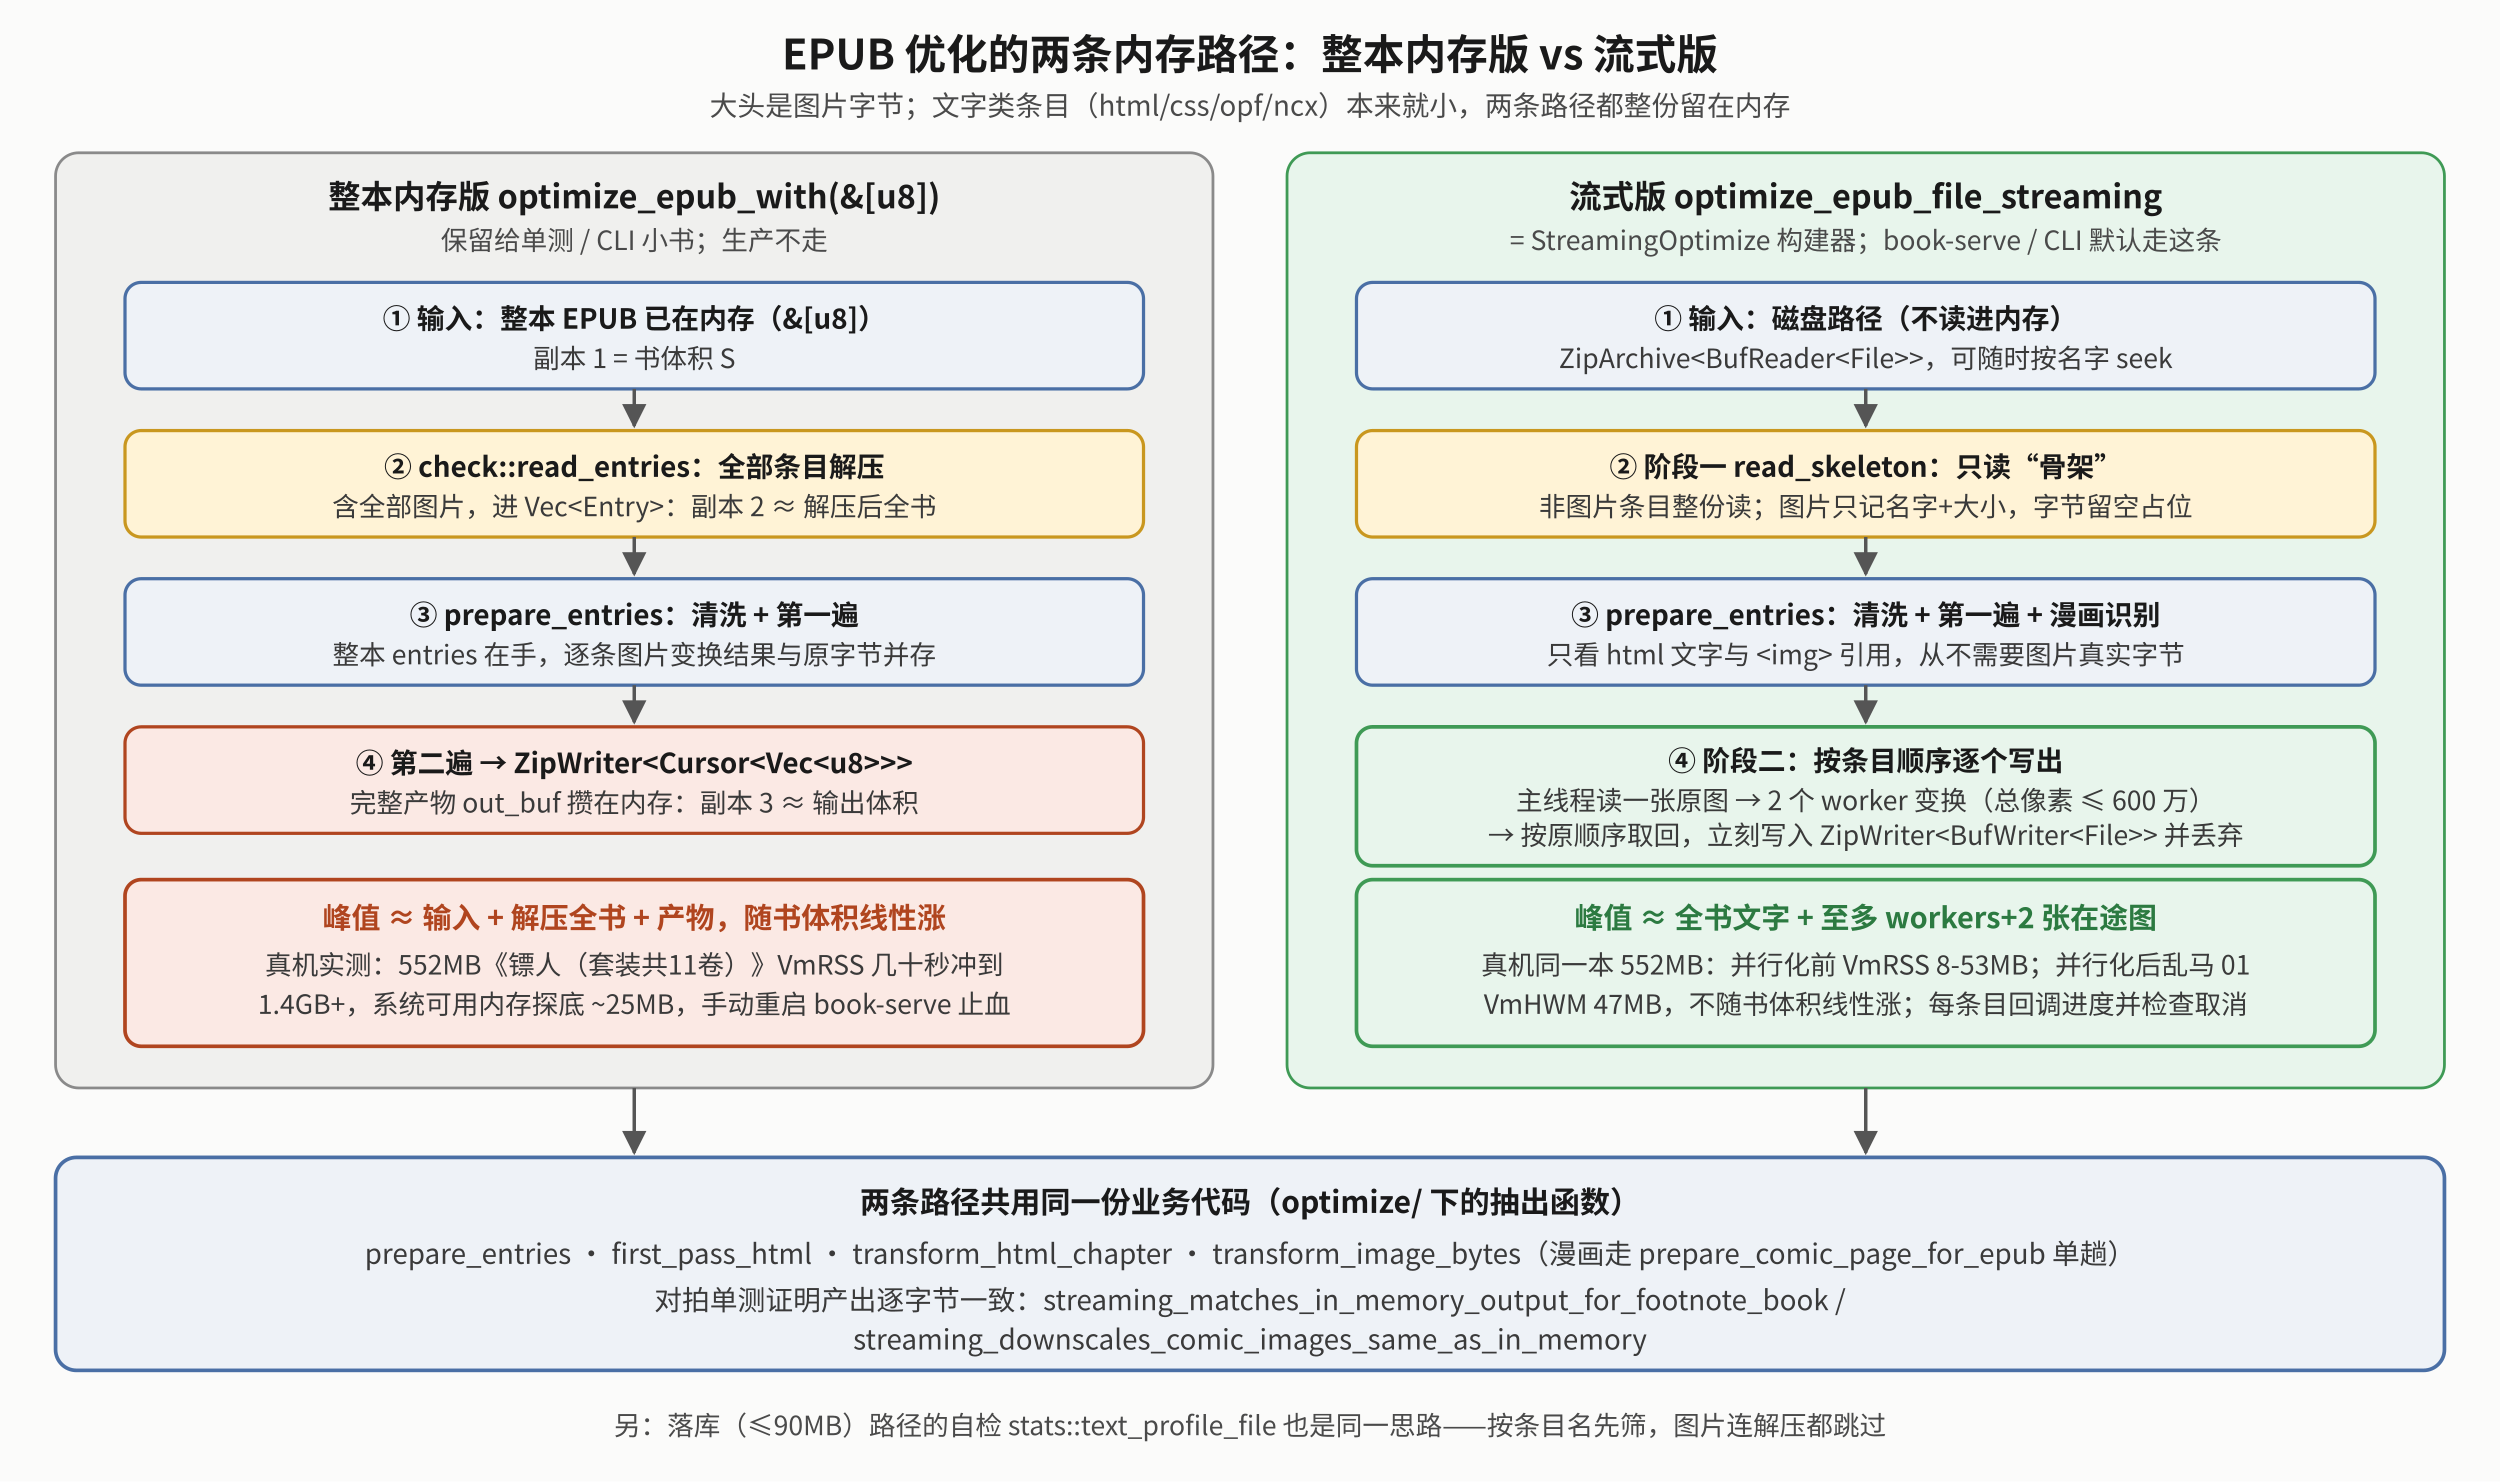
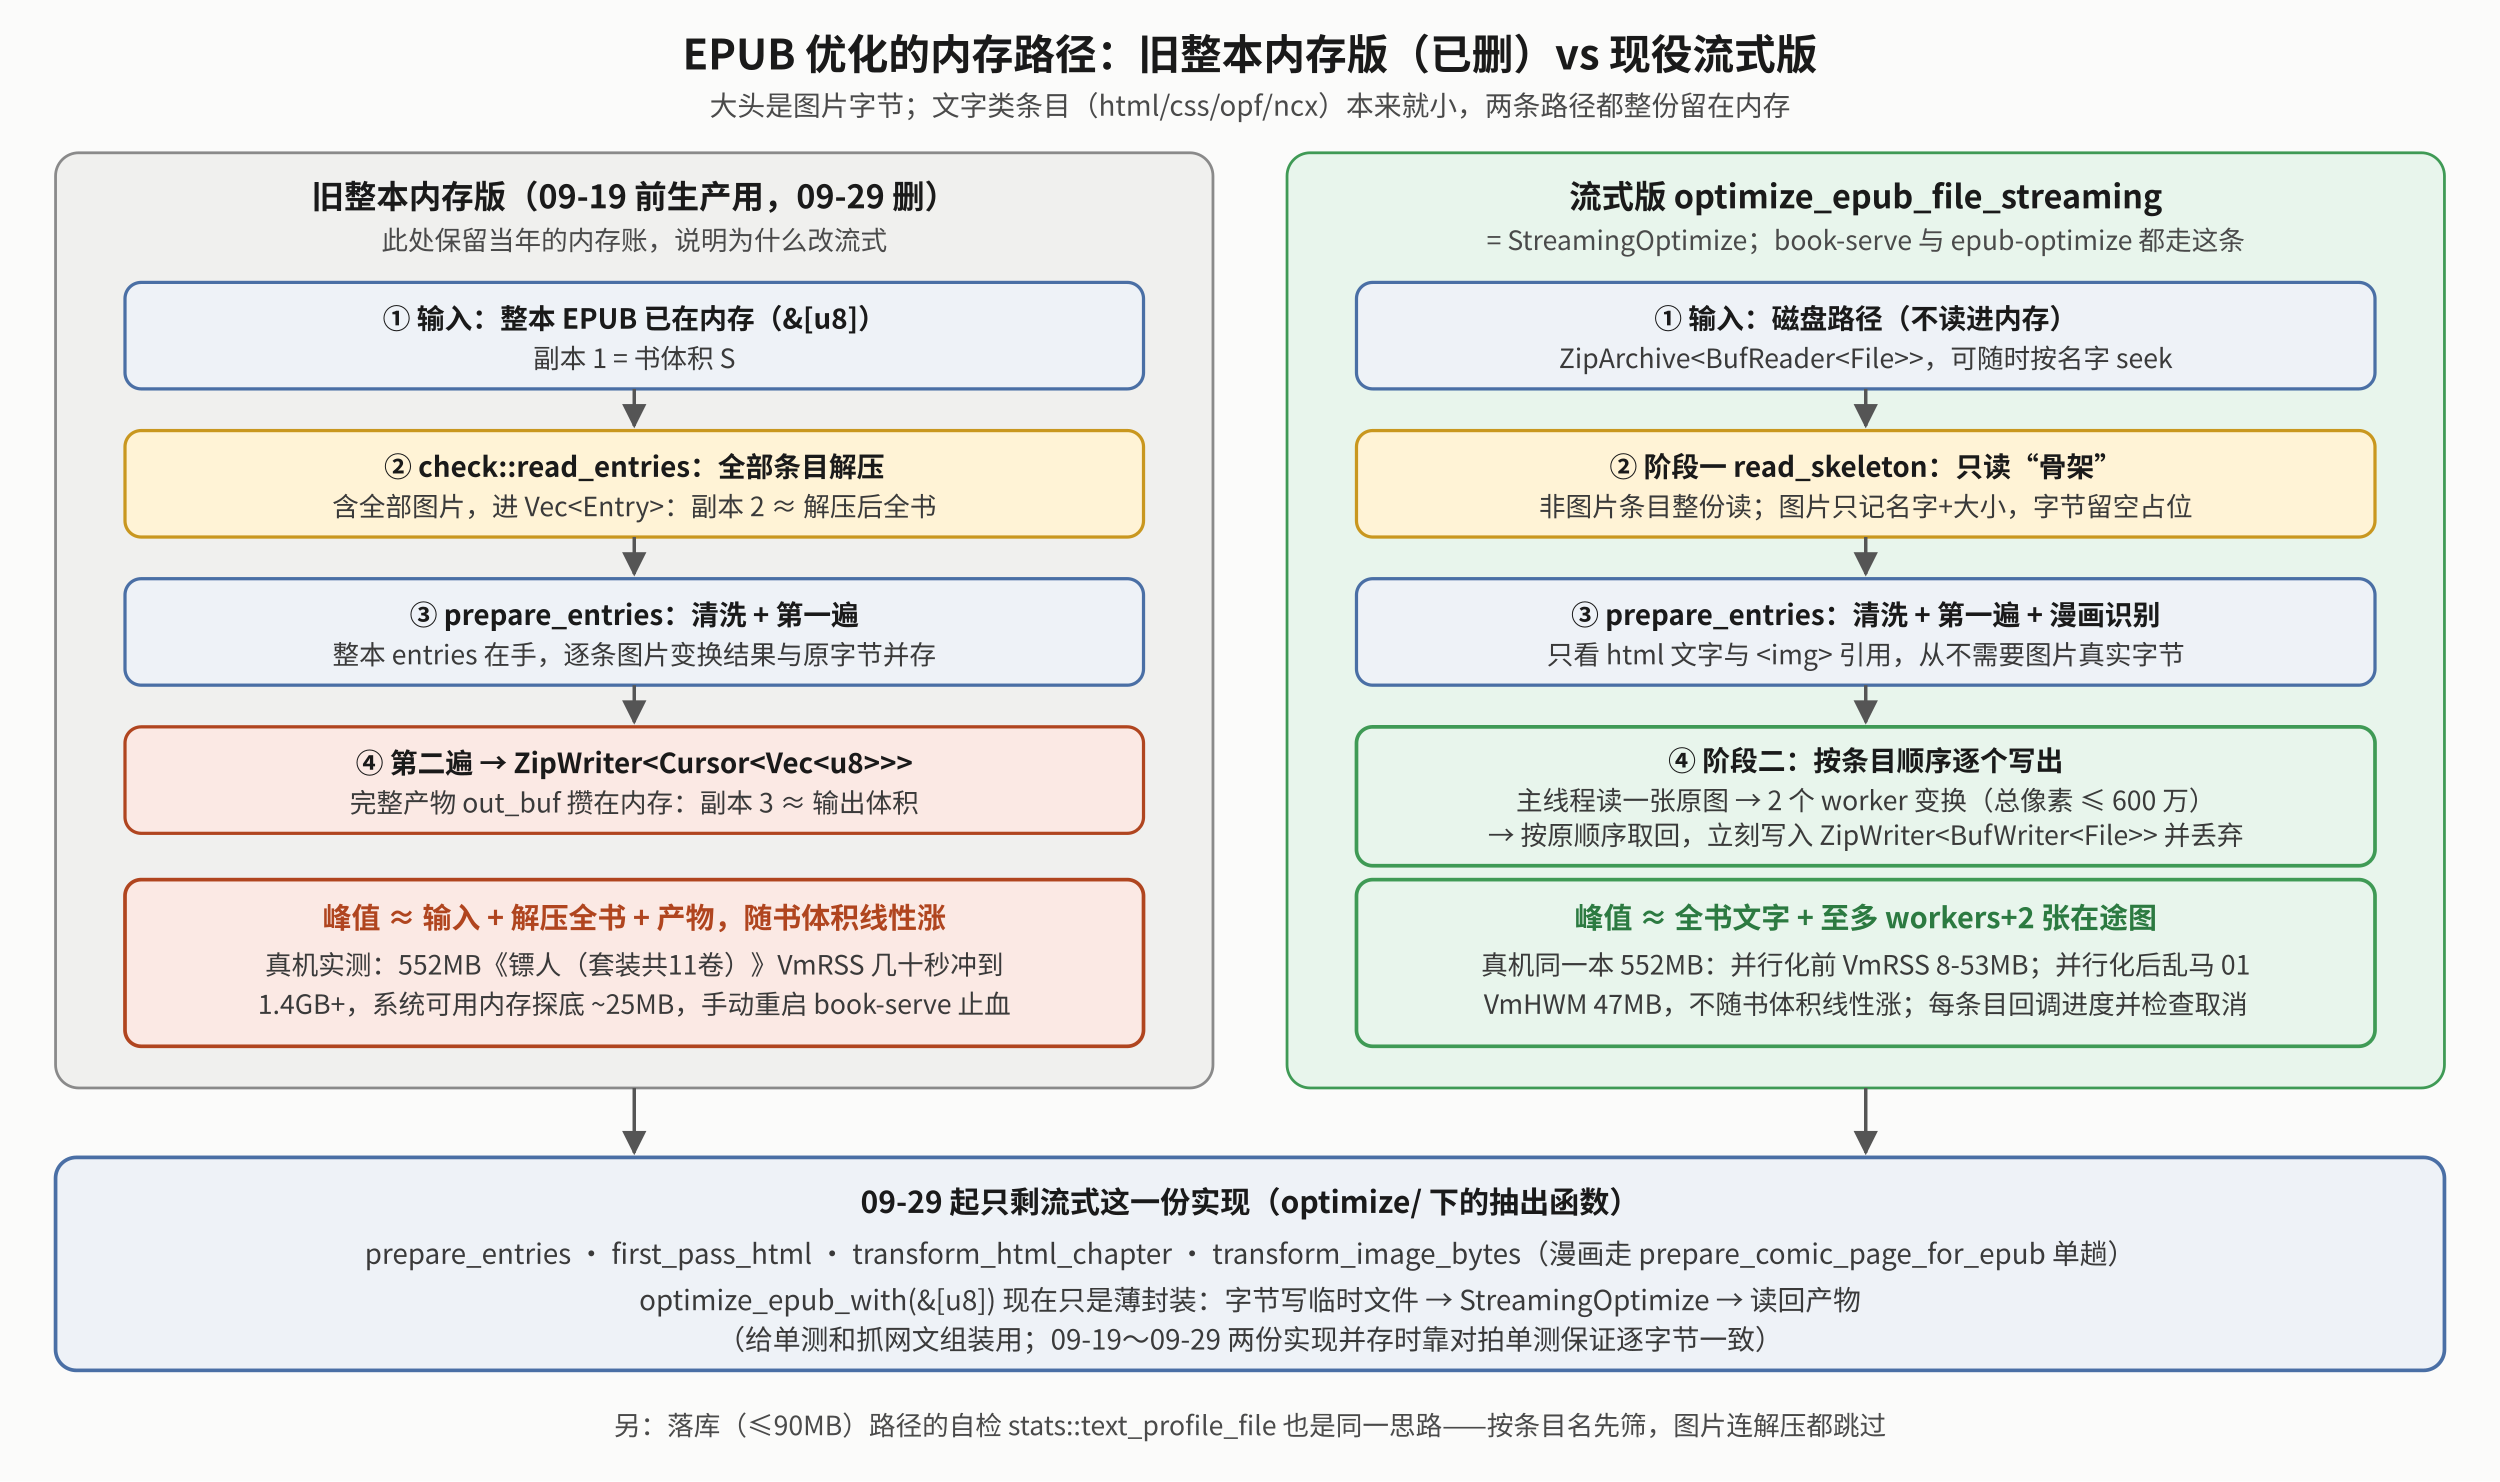
<svg xmlns="http://www.w3.org/2000/svg" viewBox="0 0 1080 640" font-family="Noto Sans CJK SC, sans-serif">
  <defs>
    <marker id="svi-arrow" viewBox="0 0 10 10" refX="9" refY="5" markerWidth="7" markerHeight="7" orient="auto-start-reverse">
      <path d="M0,0 L10,5 L0,10 z" fill="#555" />
    </marker>
  </defs>
  <rect x="0" y="0" width="1080" height="640" fill="#fbfbfa" />
-   <text x="540" y="30" text-anchor="middle" font-size="18" font-weight="bold" fill="#1a1a1a">EPUB 优化的两条内存路径：整本内存版 vs 流式版</text>
+   <text x="540" y="30" text-anchor="middle" font-size="18" font-weight="bold" fill="#1a1a1a">EPUB 优化的内存路径：旧整本内存版（已删）vs 现役流式版</text>
  <text x="540" y="50" text-anchor="middle" font-size="12" fill="#4a4a4a">大头是图片字节；文字类条目（html/css/opf/ncx）本来就小，两条路径都整份留在内存</text>
  <rect x="24" y="66" width="500" height="404" rx="10" fill="#f0f0ee" stroke="#8a8a8a" stroke-width="1.2" />
-   <text x="274" y="90" text-anchor="middle" font-size="14" font-weight="bold" fill="#1a1a1a">整本内存版 optimize_epub_with(&amp;[u8])</text>
-   <text x="274" y="108" text-anchor="middle" font-size="11.5" fill="#4a4a4a">保留给单测 / CLI 小书；生产不走</text>
+   <text x="274" y="90" text-anchor="middle" font-size="14" font-weight="bold" fill="#1a1a1a">旧整本内存版（09-19 前生产用，09-29 删）</text>
+   <text x="274" y="108" text-anchor="middle" font-size="11.5" fill="#4a4a4a">此处保留当年的内存账，说明为什么改流式</text>
  <rect x="54" y="122" width="440" height="46" rx="7" fill="#eef2f7" stroke="#4a6fa5" stroke-width="1.4" />
  <text x="274" y="142" text-anchor="middle" font-size="12" font-weight="bold" fill="#1a1a1a">① 输入：整本 EPUB 已在内存（&amp;[u8]）</text>
  <text x="274" y="159" text-anchor="middle" font-size="11.5" fill="#3a3a3a">副本 1 = 书体积 S</text>
  <line x1="274" y1="168" x2="274" y2="184" stroke="#555" stroke-width="1.5" marker-end="url(#svi-arrow)" />
  <rect x="54" y="186" width="440" height="46" rx="7" fill="#fff3d6" stroke="#c9971f" stroke-width="1.4" />
  <text x="274" y="206" text-anchor="middle" font-size="12" font-weight="bold" fill="#1a1a1a">② check::read_entries：全部条目解压</text>
  <text x="274" y="223" text-anchor="middle" font-size="11.5" fill="#3a3a3a">含全部图片，进 Vec&lt;Entry&gt;：副本 2 ≈ 解压后全书</text>
  <line x1="274" y1="232" x2="274" y2="248" stroke="#555" stroke-width="1.5" marker-end="url(#svi-arrow)" />
  <rect x="54" y="250" width="440" height="46" rx="7" fill="#eef2f7" stroke="#4a6fa5" stroke-width="1.4" />
  <text x="274" y="270" text-anchor="middle" font-size="12" font-weight="bold" fill="#1a1a1a">③ prepare_entries：清洗 + 第一遍</text>
  <text x="274" y="287" text-anchor="middle" font-size="11.5" fill="#3a3a3a">整本 entries 在手，逐条图片变换结果与原字节并存</text>
  <line x1="274" y1="296" x2="274" y2="312" stroke="#555" stroke-width="1.5" marker-end="url(#svi-arrow)" />
  <rect x="54" y="314" width="440" height="46" rx="7" fill="#fbe9e4" stroke="#b0451f" stroke-width="1.4" />
  <text x="274" y="334" text-anchor="middle" font-size="12" font-weight="bold" fill="#1a1a1a">④ 第二遍 → ZipWriter&lt;Cursor&lt;Vec&lt;u8&gt;&gt;&gt;</text>
  <text x="274" y="351" text-anchor="middle" font-size="11.5" fill="#3a3a3a">完整产物 out_buf 攒在内存：副本 3 ≈ 输出体积</text>
  <rect x="54" y="380" width="440" height="72" rx="7" fill="#fbe9e4" stroke="#b0451f" stroke-width="1.6" />
  <text x="274" y="401" text-anchor="middle" font-size="12.5" font-weight="bold" fill="#b0451f">峰值 ≈ 输入 + 解压全书 + 产物，随书体积线性涨</text>
  <text x="274" y="421" text-anchor="middle" font-size="11.5" fill="#3a3a3a">真机实测：552MB《镖人（套装共11卷）》VmRSS 几十秒冲到</text>
  <text x="274" y="438" text-anchor="middle" font-size="11.5" fill="#3a3a3a">1.4GB+，系统可用内存探底 ~25MB，手动重启 book-serve 止血</text>
  <rect x="556" y="66" width="500" height="404" rx="10" fill="#e8f5ec" stroke="#3f9a55" stroke-width="1.2" />
  <text x="806" y="90" text-anchor="middle" font-size="14" font-weight="bold" fill="#1a1a1a">流式版 optimize_epub_file_streaming</text>
-   <text x="806" y="108" text-anchor="middle" font-size="11.5" fill="#4a4a4a">= StreamingOptimize 构建器；book-serve / CLI 默认走这条</text>
+   <text x="806" y="108" text-anchor="middle" font-size="11.5" fill="#4a4a4a">= StreamingOptimize；book-serve 与 epub-optimize 都走这条</text>
  <rect x="586" y="122" width="440" height="46" rx="7" fill="#eef2f7" stroke="#4a6fa5" stroke-width="1.4" />
  <text x="806" y="142" text-anchor="middle" font-size="12" font-weight="bold" fill="#1a1a1a">① 输入：磁盘路径（不读进内存）</text>
  <text x="806" y="159" text-anchor="middle" font-size="11.5" fill="#3a3a3a">ZipArchive&lt;BufReader&lt;File&gt;&gt;，可随时按名字 seek</text>
  <line x1="806" y1="168" x2="806" y2="184" stroke="#555" stroke-width="1.5" marker-end="url(#svi-arrow)" />
  <rect x="586" y="186" width="440" height="46" rx="7" fill="#fff3d6" stroke="#c9971f" stroke-width="1.4" />
  <text x="806" y="206" text-anchor="middle" font-size="12" font-weight="bold" fill="#1a1a1a">② 阶段一 read_skeleton：只读“骨架”</text>
  <text x="806" y="223" text-anchor="middle" font-size="11.5" fill="#3a3a3a">非图片条目整份读；图片只记名字+大小，字节留空占位</text>
  <line x1="806" y1="232" x2="806" y2="248" stroke="#555" stroke-width="1.5" marker-end="url(#svi-arrow)" />
  <rect x="586" y="250" width="440" height="46" rx="7" fill="#eef2f7" stroke="#4a6fa5" stroke-width="1.4" />
  <text x="806" y="270" text-anchor="middle" font-size="12" font-weight="bold" fill="#1a1a1a">③ prepare_entries：清洗 + 第一遍 + 漫画识别</text>
  <text x="806" y="287" text-anchor="middle" font-size="11.5" fill="#3a3a3a">只看 html 文字与 &lt;img&gt; 引用，从不需要图片真实字节</text>
  <line x1="806" y1="296" x2="806" y2="312" stroke="#555" stroke-width="1.5" marker-end="url(#svi-arrow)" />
  <rect x="586" y="314" width="440" height="60" rx="7" fill="#e8f5ec" stroke="#3f9a55" stroke-width="1.6" />
  <text x="806" y="333" text-anchor="middle" font-size="12" font-weight="bold" fill="#1a1a1a">④ 阶段二：按条目顺序逐个写出</text>
  <text x="806" y="350" text-anchor="middle" font-size="11.5" fill="#3a3a3a">主线程读一张原图 → 2 个 worker 变换（总像素 ≤ 600 万）</text>
  <text x="806" y="365" text-anchor="middle" font-size="11.5" fill="#3a3a3a">→ 按原顺序取回，立刻写入 ZipWriter&lt;BufWriter&lt;File&gt;&gt; 并丢弃</text>
  <rect x="586" y="380" width="440" height="72" rx="7" fill="#e8f5ec" stroke="#3f9a55" stroke-width="1.6" />
  <text x="806" y="401" text-anchor="middle" font-size="12.5" font-weight="bold" fill="#2c7a41">峰值 ≈ 全书文字 + 至多 workers+2 张在途图</text>
  <text x="806" y="421" text-anchor="middle" font-size="11.5" fill="#3a3a3a">真机同一本 552MB：并行化前 VmRSS 8-53MB；并行化后乱马 01</text>
  <text x="806" y="438" text-anchor="middle" font-size="11.5" fill="#3a3a3a">VmHWM 47MB，不随书体积线性涨；每条目回调进度并检查取消</text>
  <line x1="274" y1="470" x2="274" y2="498" stroke="#555" stroke-width="1.5" marker-end="url(#svi-arrow)" />
  <line x1="806" y1="470" x2="806" y2="498" stroke="#555" stroke-width="1.5" marker-end="url(#svi-arrow)" />
  <rect x="24" y="500" width="1032" height="92" rx="9" fill="#eef2f7" stroke="#4a6fa5" stroke-width="1.6" />
-   <text x="540" y="524" text-anchor="middle" font-size="13" font-weight="bold" fill="#1a1a1a">两条路径共用同一份业务代码（optimize/ 下的抽出函数）</text>
+   <text x="540" y="524" text-anchor="middle" font-size="13" font-weight="bold" fill="#1a1a1a">09-29 起只剩流式这一份实现（optimize/ 下的抽出函数）</text>
  <text x="540" y="546" text-anchor="middle" font-size="12" fill="#3a3a3a">prepare_entries · first_pass_html · transform_html_chapter · transform_image_bytes（漫画走 prepare_comic_page_for_epub 单趟）</text>
-   <text x="540" y="566" text-anchor="middle" font-size="12" fill="#3a3a3a">对拍单测证明产出逐字节一致：streaming_matches_in_memory_output_for_footnote_book /</text>
-   <text x="540" y="583" text-anchor="middle" font-size="12" fill="#3a3a3a">streaming_downscales_comic_images_same_as_in_memory</text>
+   <text x="540" y="566" text-anchor="middle" font-size="12" fill="#3a3a3a">optimize_epub_with(&amp;[u8]) 现在只是薄封装：字节写临时文件 → StreamingOptimize → 读回产物</text>
+   <text x="540" y="583" text-anchor="middle" font-size="12" fill="#3a3a3a">（给单测和抓网文组装用；09-19～09-29 两份实现并存时靠对拍单测保证逐字节一致）</text>
  <text x="540" y="620" text-anchor="middle" font-size="11.5" fill="#4a4a4a">另：落库（≤90MB）路径的自检 stats::text_profile_file 也是同一思路——按条目名先筛，图片连解压都跳过</text>
</svg>
